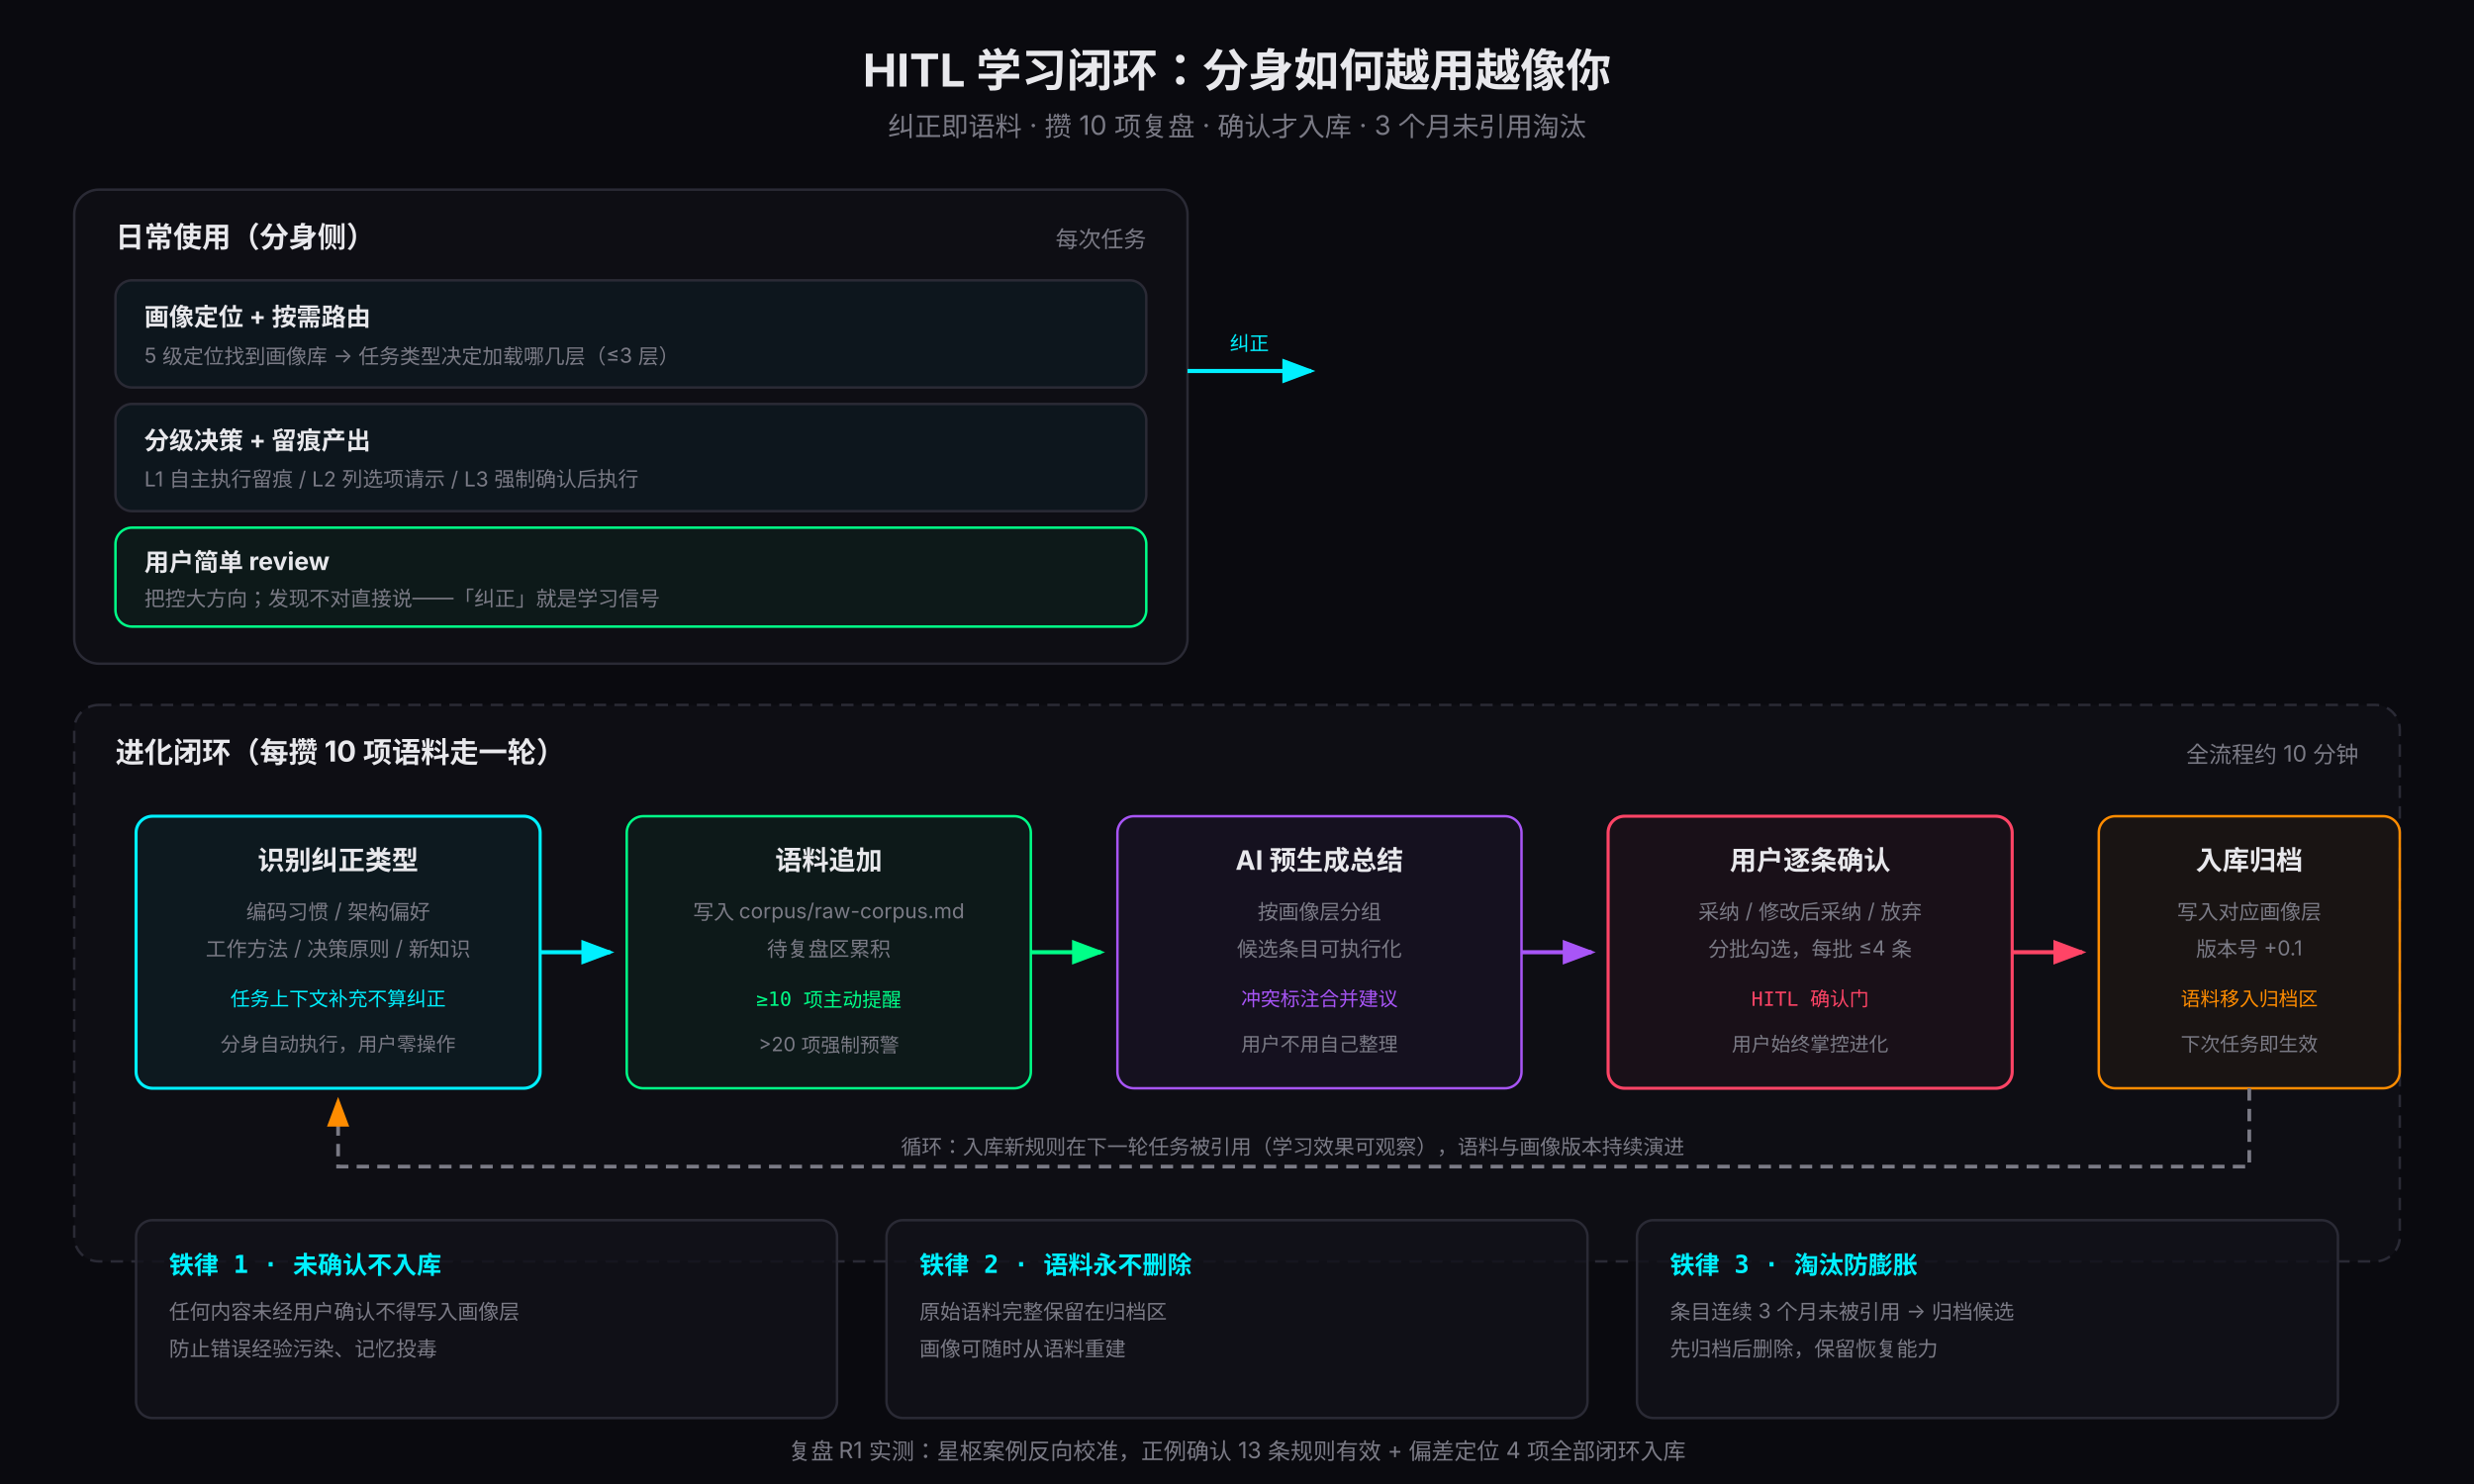
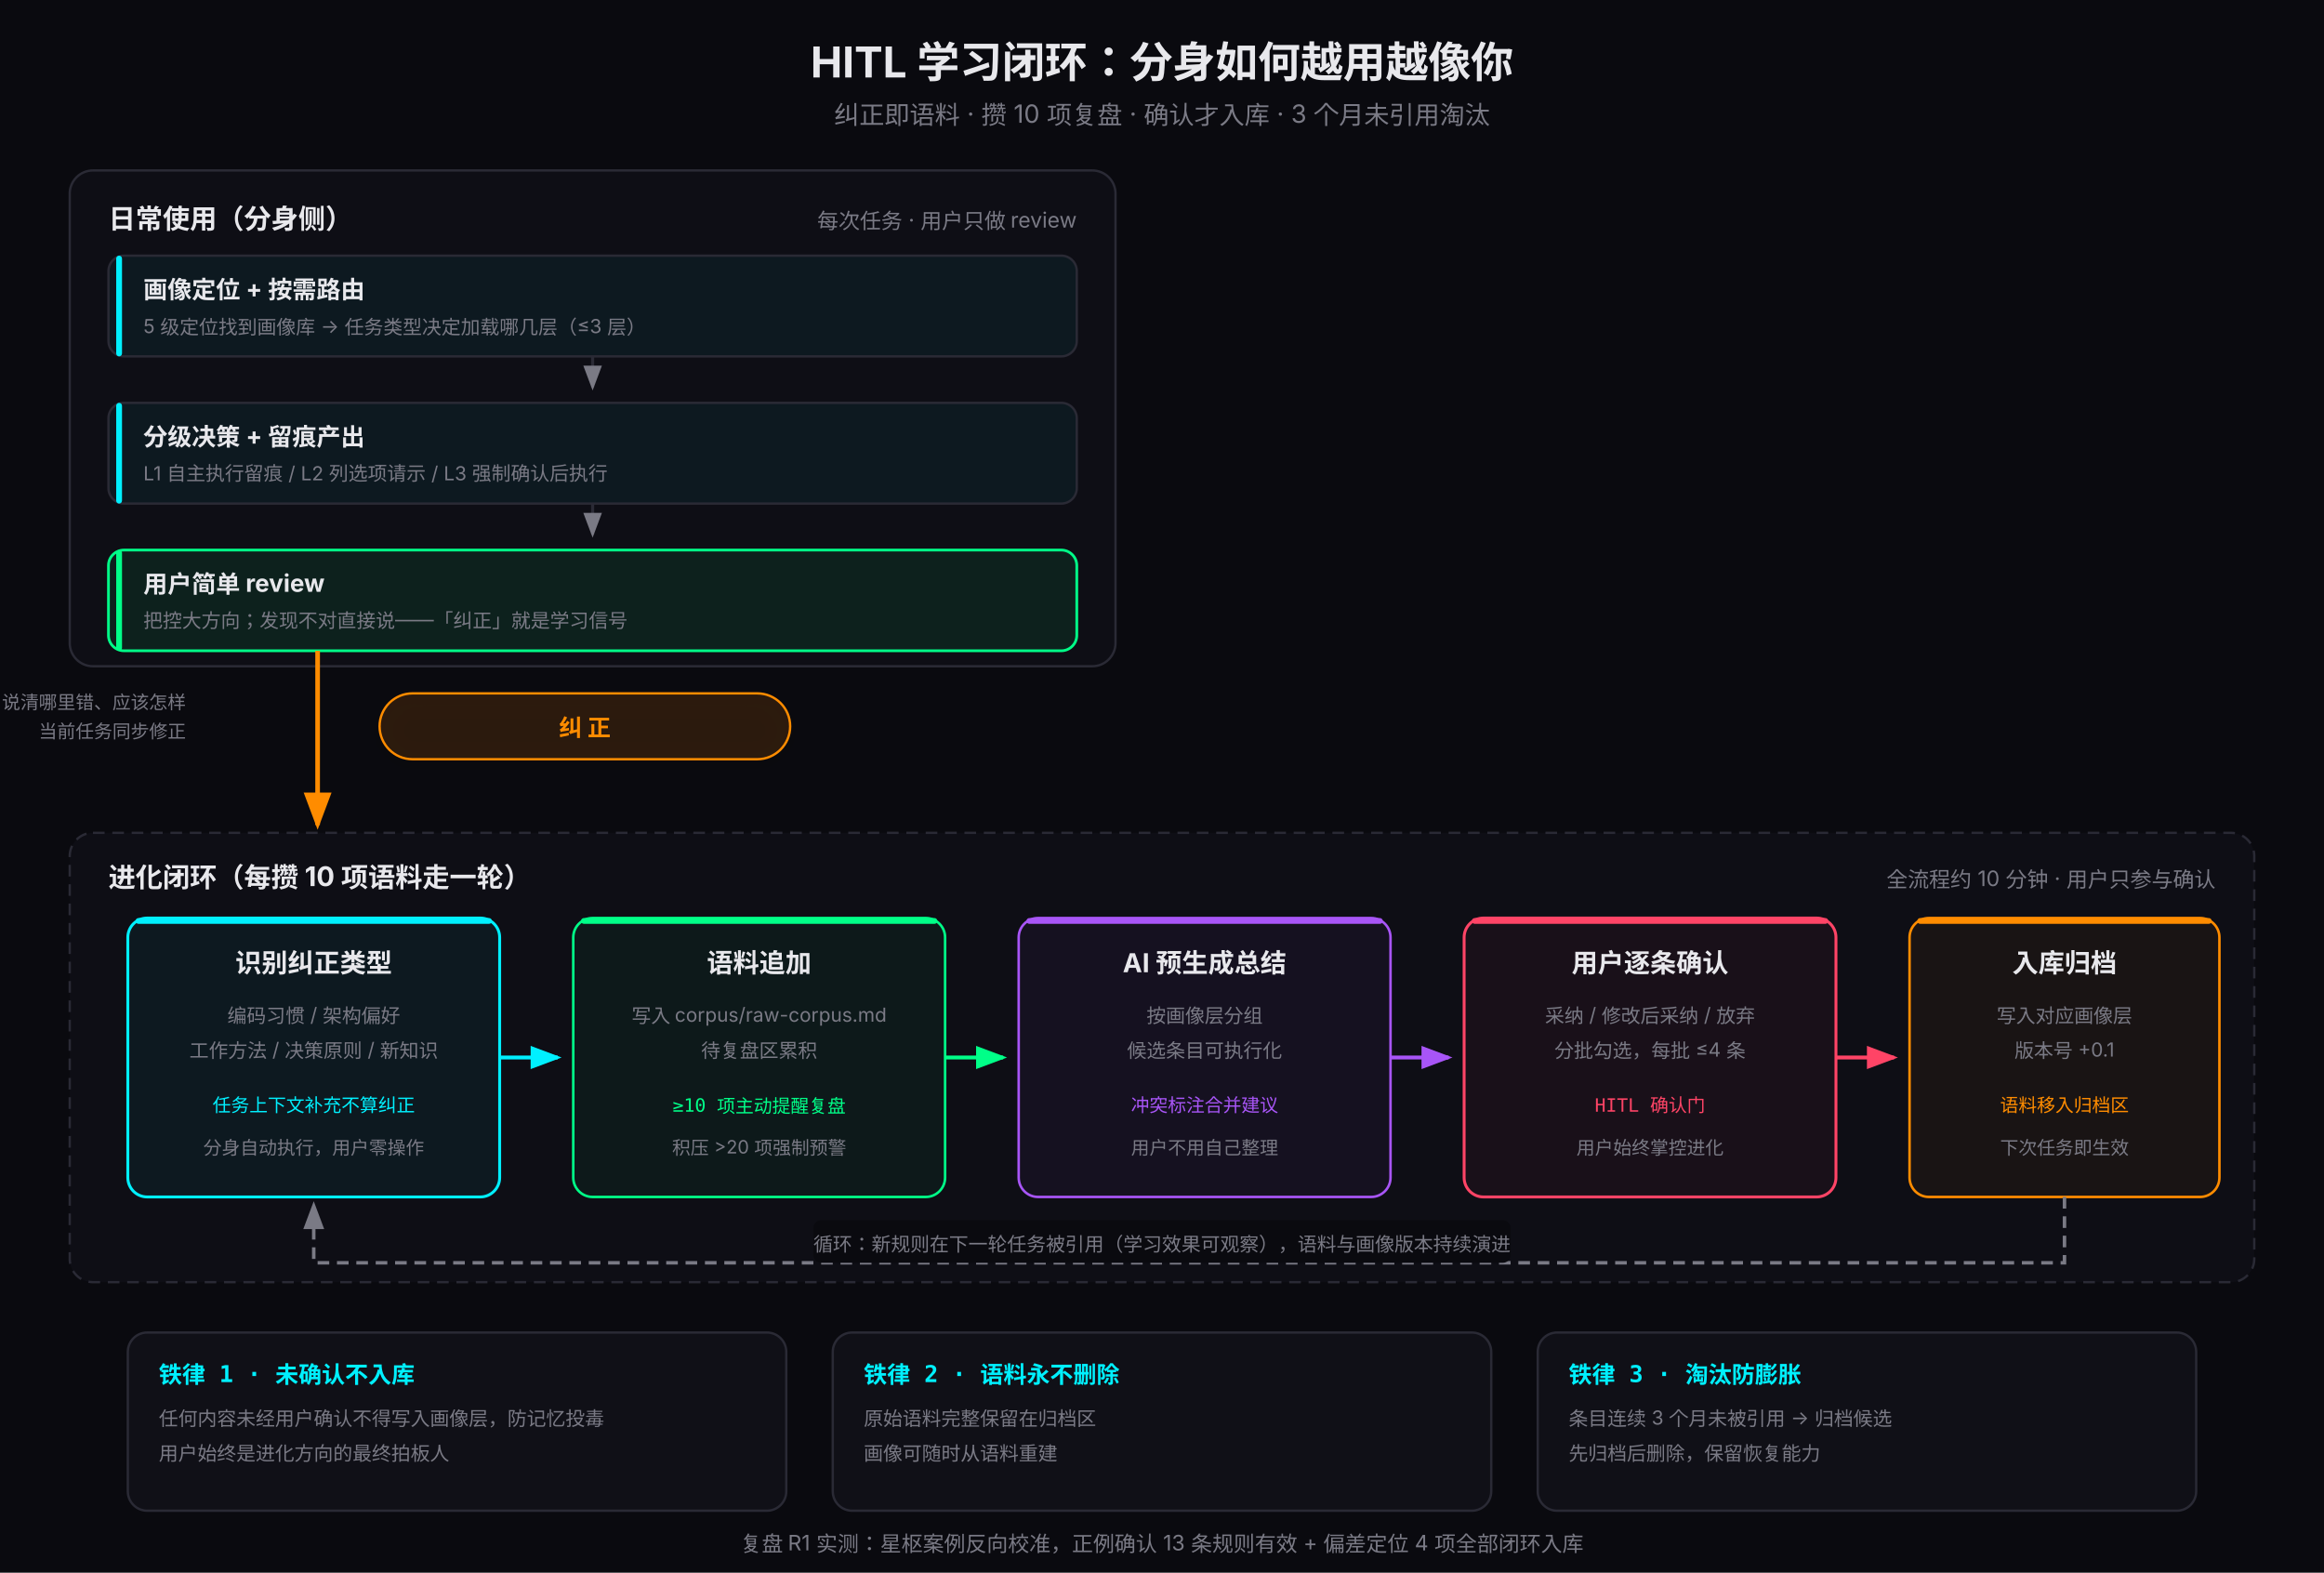
- <svg xmlns="http://www.w3.org/2000/svg" viewBox="0 0 1200 720" font-family="Inter, sans-serif">
+ <svg xmlns="http://www.w3.org/2000/svg" viewBox="0 0 1200 812" font-family="Inter, sans-serif">
  <defs>
    <marker id="l-cyan" markerWidth="8" markerHeight="6" refX="7" refY="3" orient="auto">
      <path d="M0,0 L8,3 L0,6 Z" fill="#00f0ff" />
    </marker>
    <marker id="l-green" markerWidth="8" markerHeight="6" refX="7" refY="3" orient="auto">
      <path d="M0,0 L8,3 L0,6 Z" fill="#00ff88" />
    </marker>
    <marker id="l-orange" markerWidth="8" markerHeight="6" refX="7" refY="3" orient="auto">
      <path d="M0,0 L8,3 L0,6 Z" fill="#ff8c00" />
    </marker>
    <marker id="l-purple" markerWidth="8" markerHeight="6" refX="7" refY="3" orient="auto">
      <path d="M0,0 L8,3 L0,6 Z" fill="#a855f7" />
    </marker>
    <marker id="l-red" markerWidth="8" markerHeight="6" refX="7" refY="3" orient="auto">
      <path d="M0,0 L8,3 L0,6 Z" fill="#ff4466" />
    </marker>
+     <marker id="l-gray" markerWidth="8" markerHeight="6" refX="7" refY="3" orient="auto">
+       <path d="M0,0 L8,3 L0,6 Z" fill="#7a7a85" />
+     </marker>
+     <filter id="soft" x="-20%" y="-20%" width="140%" height="140%">
+       <feDropShadow dx="0" dy="2" stdDeviation="6" flood-color="#000" flood-opacity="0.35" />
+     </filter>
  </defs>
-   <rect width="1200" height="720" fill="#0a0a0f" />
-   <text x="600" y="42" text-anchor="middle" font-size="22" fill="#e8e8ec" font-family="Inter, sans-serif" font-weight="700">HITL 学习闭环：分身如何越用越像你</text>
-   <text x="600" y="66" text-anchor="middle" font-size="13" fill="#7a7a85" font-family="Inter, sans-serif">纠正即语料 · 攒 10 项复盘 · 确认才入库 · 3 个月未引用淘汰</text>
-   <rect x="36" y="92" width="540" height="230" rx="12" fill="#12121a" fill-opacity="0.5" stroke="#2a2a35" stroke-width="1.2" />
-   <text x="56" y="120" text-anchor="start" font-size="14" fill="#e8e8ec" font-family="Inter, sans-serif" font-weight="700">日常使用（分身侧）</text>
-   <text x="556" y="120" text-anchor="end" font-size="11" fill="#7a7a85" font-family="Inter, sans-serif">每次任务</text>
-   <rect x="56" y="136" width="500" height="52" rx="8" fill="#00f0ff" fill-opacity="0.04" stroke="#2a2a35" stroke-width="1.2" />
-   <text x="70" y="158" text-anchor="start" font-size="12" fill="#e8e8ec" font-family="Inter, sans-serif" font-weight="700">画像定位 + 按需路由</text>
-   <text x="70" y="176" text-anchor="start" font-size="10" fill="#7a7a85" font-family="Inter, sans-serif">5 级定位找到画像库 → 任务类型决定加载哪几层（≤3 层）</text>
-   <rect x="56" y="196" width="500" height="52" rx="8" fill="#00f0ff" fill-opacity="0.04" stroke="#2a2a35" stroke-width="1.2" />
-   <text x="70" y="218" text-anchor="start" font-size="12" fill="#e8e8ec" font-family="Inter, sans-serif" font-weight="700">分级决策 + 留痕产出</text>
-   <text x="70" y="236" text-anchor="start" font-size="10" fill="#7a7a85" font-family="Inter, sans-serif">L1 自主执行留痕 / L2 列选项请示 / L3 强制确认后执行</text>
-   <rect x="56" y="256" width="500" height="48" rx="8" fill="#00ff88" fill-opacity="0.05" stroke="#00ff88" stroke-width="1.2" />
-   <text x="70" y="277" text-anchor="start" font-size="12" fill="#e8e8ec" font-family="Inter, sans-serif" font-weight="700">用户简单 review</text>
-   <text x="70" y="294" text-anchor="start" font-size="10" fill="#7a7a85" font-family="Inter, sans-serif">把控大方向；发现不对直接说——「纠正」就是学习信号</text>
-   <line x1="576" y1="180" x2="636" y2="180" stroke="#00f0ff" stroke-width="2" marker-end="url(#l-cyan)" />
-   <text x="606" y="170" text-anchor="middle" font-size="9.5" fill="#00f0ff" font-family="JetBrains Mono, monospace">纠正</text>
-   <rect x="36" y="342" width="1128" height="270" rx="12" fill="#12121a" fill-opacity="0.5" stroke="#2a2a35" stroke-width="1.2" stroke-dasharray="6,4" />
-   <text x="56" y="370" text-anchor="start" font-size="14" fill="#e8e8ec" font-family="Inter, sans-serif" font-weight="700">进化闭环（每攒 10 项语料走一轮）</text>
-   <text x="1144" y="370" text-anchor="end" font-size="11" fill="#7a7a85" font-family="Inter, sans-serif">全流程约 10 分钟</text>
-   <rect x="66" y="396" width="196" height="132" rx="8" fill="#00f0ff" fill-opacity="0.05" stroke="#00f0ff" stroke-width="1.5" />
-   <text x="164" y="422" text-anchor="middle" font-size="13" fill="#e8e8ec" font-family="Inter, sans-serif" font-weight="700">识别纠正类型</text>
-   <text x="164" y="446" text-anchor="middle" font-size="10" fill="#7a7a85" font-family="Inter, sans-serif">编码习惯 / 架构偏好</text>
-   <text x="164" y="464" text-anchor="middle" font-size="10" fill="#7a7a85" font-family="Inter, sans-serif">工作方法 / 决策原则 / 新知识</text>
-   <text x="164" y="488" text-anchor="middle" font-size="9.5" fill="#00f0ff" font-family="JetBrains Mono, monospace">任务上下文补充不算纠正</text>
-   <text x="164" y="510" text-anchor="middle" font-size="9.5" fill="#7a7a85" font-family="Inter, sans-serif">分身自动执行，用户零操作</text>
-   <line x1="262" y1="462" x2="296" y2="462" stroke="#00f0ff" stroke-width="2" marker-end="url(#l-cyan)" />
-   <rect x="304" y="396" width="196" height="132" rx="8" fill="#00ff88" fill-opacity="0.05" stroke="#00ff88" stroke-width="1.2" />
-   <text x="402" y="422" text-anchor="middle" font-size="13" fill="#e8e8ec" font-family="Inter, sans-serif" font-weight="700">语料追加</text>
-   <text x="402" y="446" text-anchor="middle" font-size="10" fill="#7a7a85" font-family="Inter, sans-serif">写入 corpus/raw-corpus.md</text>
-   <text x="402" y="464" text-anchor="middle" font-size="10" fill="#7a7a85" font-family="Inter, sans-serif">待复盘区累积</text>
-   <text x="402" y="488" text-anchor="middle" font-size="9.5" fill="#00ff88" font-family="JetBrains Mono, monospace">≥10 项主动提醒</text>
-   <text x="402" y="510" text-anchor="middle" font-size="9.5" fill="#7a7a85" font-family="Inter, sans-serif">&gt;20 项强制预警</text>
-   <line x1="500" y1="462" x2="534" y2="462" stroke="#00ff88" stroke-width="2" marker-end="url(#l-green)" />
-   <rect x="542" y="396" width="196" height="132" rx="8" fill="#a855f7" fill-opacity="0.05" stroke="#a855f7" stroke-width="1.2" />
-   <text x="640" y="422" text-anchor="middle" font-size="13" fill="#e8e8ec" font-family="Inter, sans-serif" font-weight="700">AI 预生成总结</text>
-   <text x="640" y="446" text-anchor="middle" font-size="10" fill="#7a7a85" font-family="Inter, sans-serif">按画像层分组</text>
-   <text x="640" y="464" text-anchor="middle" font-size="10" fill="#7a7a85" font-family="Inter, sans-serif">候选条目可执行化</text>
-   <text x="640" y="488" text-anchor="middle" font-size="9.5" fill="#a855f7" font-family="JetBrains Mono, monospace">冲突标注合并建议</text>
-   <text x="640" y="510" text-anchor="middle" font-size="9.5" fill="#7a7a85" font-family="Inter, sans-serif">用户不用自己整理</text>
-   <line x1="738" y1="462" x2="772" y2="462" stroke="#a855f7" stroke-width="2" marker-end="url(#l-purple)" />
-   <rect x="780" y="396" width="196" height="132" rx="8" fill="#ff4466" fill-opacity="0.05" stroke="#ff4466" stroke-width="1.5" />
-   <text x="878" y="422" text-anchor="middle" font-size="13" fill="#e8e8ec" font-family="Inter, sans-serif" font-weight="700">用户逐条确认</text>
-   <text x="878" y="446" text-anchor="middle" font-size="10" fill="#7a7a85" font-family="Inter, sans-serif">采纳 / 修改后采纳 / 放弃</text>
-   <text x="878" y="464" text-anchor="middle" font-size="10" fill="#7a7a85" font-family="Inter, sans-serif">分批勾选，每批 ≤4 条</text>
-   <text x="878" y="488" text-anchor="middle" font-size="9.5" fill="#ff4466" font-family="JetBrains Mono, monospace">HITL 确认门</text>
-   <text x="878" y="510" text-anchor="middle" font-size="9.5" fill="#7a7a85" font-family="Inter, sans-serif">用户始终掌控进化</text>
-   <line x1="976" y1="462" x2="1010" y2="462" stroke="#ff4466" stroke-width="2" marker-end="url(#l-red)" />
-   <rect x="1018" y="396" width="146" height="132" rx="8" fill="#ff8c00" fill-opacity="0.05" stroke="#ff8c00" stroke-width="1.2" />
-   <text x="1091" y="422" text-anchor="middle" font-size="13" fill="#e8e8ec" font-family="Inter, sans-serif" font-weight="700">入库归档</text>
-   <text x="1091" y="446" text-anchor="middle" font-size="10" fill="#7a7a85" font-family="Inter, sans-serif">写入对应画像层</text>
-   <text x="1091" y="464" text-anchor="middle" font-size="10" fill="#7a7a85" font-family="Inter, sans-serif">版本号 +0.1</text>
-   <text x="1091" y="488" text-anchor="middle" font-size="9.5" fill="#ff8c00" font-family="JetBrains Mono, monospace">语料移入归档区</text>
-   <text x="1091" y="510" text-anchor="middle" font-size="9.5" fill="#7a7a85" font-family="Inter, sans-serif">下次任务即生效</text>
-   <path d="M 1091 528 L 1091 566 L 164 566 L 164 534" fill="none" stroke="#7a7a85" stroke-width="1.8" stroke-dasharray="6,4" marker-end="url(#l-orange)" />
-   <text x="627" y="560" text-anchor="middle" font-size="10" fill="#7a7a85" font-family="Inter, sans-serif">循环：入库新规则在下一轮任务被引用（学习效果可观察），语料与画像版本持续演进</text>
-   <rect x="66" y="588" width="1098" height="0" fill="none" />
-   <rect x="66" y="592" width="340" height="96" rx="8" fill="#12121a" fill-opacity="0.8" stroke="#2a2a35" stroke-width="1.2" />
-   <text x="82" y="618" text-anchor="start" font-size="12" fill="#00f0ff" font-family="JetBrains Mono, monospace" font-weight="700">铁律 1 · 未确认不入库</text>
-   <text x="82" y="640" text-anchor="start" font-size="10" fill="#7a7a85" font-family="Inter, sans-serif">任何内容未经用户确认不得写入画像层</text>
-   <text x="82" y="658" text-anchor="start" font-size="10" fill="#7a7a85" font-family="Inter, sans-serif">防止错误经验污染、记忆投毒</text>
-   <rect x="430" y="592" width="340" height="96" rx="8" fill="#12121a" fill-opacity="0.8" stroke="#2a2a35" stroke-width="1.2" />
-   <text x="446" y="618" text-anchor="start" font-size="12" fill="#00f0ff" font-family="JetBrains Mono, monospace" font-weight="700">铁律 2 · 语料永不删除</text>
-   <text x="446" y="640" text-anchor="start" font-size="10" fill="#7a7a85" font-family="Inter, sans-serif">原始语料完整保留在归档区</text>
-   <text x="446" y="658" text-anchor="start" font-size="10" fill="#7a7a85" font-family="Inter, sans-serif">画像可随时从语料重建</text>
-   <rect x="794" y="592" width="340" height="96" rx="8" fill="#12121a" fill-opacity="0.8" stroke="#2a2a35" stroke-width="1.2" />
-   <text x="810" y="618" text-anchor="start" font-size="12" fill="#00f0ff" font-family="JetBrains Mono, monospace" font-weight="700">铁律 3 · 淘汰防膨胀</text>
-   <text x="810" y="640" text-anchor="start" font-size="10" fill="#7a7a85" font-family="Inter, sans-serif">条目连续 3 个月未被引用 → 归档候选</text>
-   <text x="810" y="658" text-anchor="start" font-size="10" fill="#7a7a85" font-family="Inter, sans-serif">先归档后删除，保留恢复能力</text>
-   <text x="600" y="708" text-anchor="middle" font-size="11" fill="#7a7a85" font-family="Inter, sans-serif">复盘 R1 实测：星枢案例反向校准，正例确认 13 条规则有效 + 偏差定位 4 项全部闭环入库</text>
+   <rect width="1200" height="812" fill="#0a0a0f" />
+   <text x="600" y="40" text-anchor="middle" font-size="22" fill="#e8e8ec" font-family="Inter, sans-serif" font-weight="700">HITL 学习闭环：分身如何越用越像你</text>
+   <text x="600" y="64" text-anchor="middle" font-size="13" fill="#7a7a85" font-family="Inter, sans-serif">纠正即语料 · 攒 10 项复盘 · 确认才入库 · 3 个月未引用淘汰</text>
+   <rect x="36" y="88" width="540" height="256" rx="12" fill="#12121a" fill-opacity="0.55" stroke="#2a2a35" stroke-width="1.2" />
+   <text x="56" y="118" text-anchor="start" font-size="14" fill="#e8e8ec" font-family="Inter, sans-serif" font-weight="700">日常使用（分身侧）</text>
+   <text x="556" y="118" text-anchor="end" font-size="11" fill="#7a7a85" font-family="Inter, sans-serif">每次任务 · 用户只做 review</text>
+   <rect x="56" y="132" width="500" height="52" rx="8" fill="#00f0ff" fill-opacity="0.05" stroke="#2a2a35" stroke-width="1.2" />
+   <rect x="60" y="132" width="3" height="52" rx="1.5" fill="#00f0ff" />
+   <text x="74" y="154" text-anchor="start" font-size="12.5" fill="#e8e8ec" font-family="Inter, sans-serif" font-weight="700">画像定位 + 按需路由</text>
+   <text x="74" y="172" text-anchor="start" font-size="10" fill="#7a7a85" font-family="Inter, sans-serif">5 级定位找到画像库 → 任务类型决定加载哪几层（≤3 层）</text>
+   <line x1="306" y1="184" x2="306" y2="200" stroke="#2a2a35" stroke-width="1.6" marker-end="url(#l-gray)" />
+   <rect x="56" y="208" width="500" height="52" rx="8" fill="#00f0ff" fill-opacity="0.05" stroke="#2a2a35" stroke-width="1.2" />
+   <rect x="60" y="208" width="3" height="52" rx="1.5" fill="#00f0ff" />
+   <text x="74" y="230" text-anchor="start" font-size="12.5" fill="#e8e8ec" font-family="Inter, sans-serif" font-weight="700">分级决策 + 留痕产出</text>
+   <text x="74" y="248" text-anchor="start" font-size="10" fill="#7a7a85" font-family="Inter, sans-serif">L1 自主执行留痕 / L2 列选项请示 / L3 强制确认后执行</text>
+   <line x1="306" y1="260" x2="306" y2="276" stroke="#2a2a35" stroke-width="1.6" marker-end="url(#l-gray)" />
+   <rect x="56" y="284" width="500" height="52" rx="8" fill="#00ff88" fill-opacity="0.08" stroke="#00ff88" stroke-width="1.4" />
+   <rect x="60" y="284" width="3" height="52" rx="1.5" fill="#00ff88" />
+   <text x="74" y="306" text-anchor="start" font-size="12.5" fill="#e8e8ec" font-family="Inter, sans-serif" font-weight="700">用户简单 review</text>
+   <text x="74" y="324" text-anchor="start" font-size="10" fill="#7a7a85" font-family="Inter, sans-serif">把控大方向；发现不对直接说——「纠正」就是学习信号</text>
+   <line x1="164" y1="336" x2="164" y2="426" stroke="#ff8c00" stroke-width="2.4" marker-end="url(#l-orange)" />
+   <g filter="url(#soft)">
+     <rect x="196" y="358" width="212" height="34" rx="17" fill="#ff8c00" fill-opacity="0.12" stroke="#ff8c00" stroke-width="1.2" />
+   </g>
+   <text x="302" y="380" text-anchor="middle" font-size="12" fill="#ff8c00" font-family="Inter, sans-serif" font-weight="700">纠 正</text>
+   <text x="96" y="366" text-anchor="end" font-size="9.5" fill="#7a7a85" font-family="Inter, sans-serif">说清哪里错、应该怎样</text>
+   <text x="96" y="381" text-anchor="end" font-size="9.5" fill="#7a7a85" font-family="Inter, sans-serif">当前任务同步修正</text>
+   <rect x="36" y="430" width="1128" height="232" rx="12" fill="#12121a" fill-opacity="0.55" stroke="#2a2a35" stroke-width="1.2" stroke-dasharray="6,4" />
+   <text x="56" y="458" text-anchor="start" font-size="14" fill="#e8e8ec" font-family="Inter, sans-serif" font-weight="700">进化闭环（每攒 10 项语料走一轮）</text>
+   <text x="1144" y="458" text-anchor="end" font-size="11" fill="#7a7a85" font-family="Inter, sans-serif">全流程约 10 分钟 · 用户只参与确认</text>
+   <rect x="66" y="474" width="192" height="144" rx="10" fill="#00f0ff" fill-opacity="0.05" stroke="#00f0ff" stroke-width="1.5" />
+   <rect x="70" y="474" width="184" height="3" rx="1.5" fill="#00f0ff" />
+   <text x="162" y="502" text-anchor="middle" font-size="13.5" fill="#e8e8ec" font-family="Inter, sans-serif" font-weight="700">识别纠正类型</text>
+   <text x="162" y="528" text-anchor="middle" font-size="10" fill="#7a7a85" font-family="Inter, sans-serif">编码习惯 / 架构偏好</text>
+   <text x="162" y="546" text-anchor="middle" font-size="10" fill="#7a7a85" font-family="Inter, sans-serif">工作方法 / 决策原则 / 新知识</text>
+   <text x="162" y="574" text-anchor="middle" font-size="9.5" fill="#00f0ff" font-family="JetBrains Mono, monospace">任务上下文补充不算纠正</text>
+   <text x="162" y="596" text-anchor="middle" font-size="9.5" fill="#7a7a85" font-family="Inter, sans-serif">分身自动执行，用户零操作</text>
+   <line x1="258" y1="546" x2="288" y2="546" stroke="#00f0ff" stroke-width="2" marker-end="url(#l-cyan)" />
+   <rect x="296" y="474" width="192" height="144" rx="10" fill="#00ff88" fill-opacity="0.05" stroke="#00ff88" stroke-width="1.3" />
+   <rect x="300" y="474" width="184" height="3" rx="1.5" fill="#00ff88" />
+   <text x="392" y="502" text-anchor="middle" font-size="13.5" fill="#e8e8ec" font-family="Inter, sans-serif" font-weight="700">语料追加</text>
+   <text x="392" y="528" text-anchor="middle" font-size="10" fill="#7a7a85" font-family="Inter, sans-serif">写入 corpus/raw-corpus.md</text>
+   <text x="392" y="546" text-anchor="middle" font-size="10" fill="#7a7a85" font-family="Inter, sans-serif">待复盘区累积</text>
+   <text x="392" y="574" text-anchor="middle" font-size="9.5" fill="#00ff88" font-family="JetBrains Mono, monospace">≥10 项主动提醒复盘</text>
+   <text x="392" y="596" text-anchor="middle" font-size="9.5" fill="#7a7a85" font-family="Inter, sans-serif">积压 &gt;20 项强制预警</text>
+   <line x1="488" y1="546" x2="518" y2="546" stroke="#00ff88" stroke-width="2" marker-end="url(#l-green)" />
+   <rect x="526" y="474" width="192" height="144" rx="10" fill="#a855f7" fill-opacity="0.05" stroke="#a855f7" stroke-width="1.3" />
+   <rect x="530" y="474" width="184" height="3" rx="1.5" fill="#a855f7" />
+   <text x="622" y="502" text-anchor="middle" font-size="13.5" fill="#e8e8ec" font-family="Inter, sans-serif" font-weight="700">AI 预生成总结</text>
+   <text x="622" y="528" text-anchor="middle" font-size="10" fill="#7a7a85" font-family="Inter, sans-serif">按画像层分组</text>
+   <text x="622" y="546" text-anchor="middle" font-size="10" fill="#7a7a85" font-family="Inter, sans-serif">候选条目可执行化</text>
+   <text x="622" y="574" text-anchor="middle" font-size="9.5" fill="#a855f7" font-family="JetBrains Mono, monospace">冲突标注合并建议</text>
+   <text x="622" y="596" text-anchor="middle" font-size="9.5" fill="#7a7a85" font-family="Inter, sans-serif">用户不用自己整理</text>
+   <line x1="718" y1="546" x2="748" y2="546" stroke="#a855f7" stroke-width="2" marker-end="url(#l-purple)" />
+   <rect x="756" y="474" width="192" height="144" rx="10" fill="#ff4466" fill-opacity="0.05" stroke="#ff4466" stroke-width="1.5" />
+   <rect x="760" y="474" width="184" height="3" rx="1.5" fill="#ff4466" />
+   <text x="852" y="502" text-anchor="middle" font-size="13.5" fill="#e8e8ec" font-family="Inter, sans-serif" font-weight="700">用户逐条确认</text>
+   <text x="852" y="528" text-anchor="middle" font-size="10" fill="#7a7a85" font-family="Inter, sans-serif">采纳 / 修改后采纳 / 放弃</text>
+   <text x="852" y="546" text-anchor="middle" font-size="10" fill="#7a7a85" font-family="Inter, sans-serif">分批勾选，每批 ≤4 条</text>
+   <text x="852" y="574" text-anchor="middle" font-size="9.5" fill="#ff4466" font-family="JetBrains Mono, monospace">HITL 确认门</text>
+   <text x="852" y="596" text-anchor="middle" font-size="9.5" fill="#7a7a85" font-family="Inter, sans-serif">用户始终掌控进化</text>
+   <line x1="948" y1="546" x2="978" y2="546" stroke="#ff4466" stroke-width="2" marker-end="url(#l-red)" />
+   <rect x="986" y="474" width="160" height="144" rx="10" fill="#ff8c00" fill-opacity="0.05" stroke="#ff8c00" stroke-width="1.3" />
+   <rect x="990" y="474" width="152" height="3" rx="1.5" fill="#ff8c00" />
+   <text x="1066" y="502" text-anchor="middle" font-size="13.5" fill="#e8e8ec" font-family="Inter, sans-serif" font-weight="700">入库归档</text>
+   <text x="1066" y="528" text-anchor="middle" font-size="10" fill="#7a7a85" font-family="Inter, sans-serif">写入对应画像层</text>
+   <text x="1066" y="546" text-anchor="middle" font-size="10" fill="#7a7a85" font-family="Inter, sans-serif">版本号 +0.1</text>
+   <text x="1066" y="574" text-anchor="middle" font-size="9.5" fill="#ff8c00" font-family="JetBrains Mono, monospace">语料移入归档区</text>
+   <text x="1066" y="596" text-anchor="middle" font-size="9.5" fill="#7a7a85" font-family="Inter, sans-serif">下次任务即生效</text>
+   <path d="M 1066 618 L 1066 652 L 162 652 L 162 622" fill="none" stroke="#7a7a85" stroke-width="1.8" stroke-dasharray="6,4" marker-end="url(#l-gray)" />
+   <rect x="420" y="630" width="360" height="22" rx="4" fill="#0a0a0f" />
+   <text x="600" y="646" text-anchor="middle" font-size="10" fill="#7a7a85" font-family="Inter, sans-serif">循环：新规则在下一轮任务被引用（学习效果可观察），语料与画像版本持续演进</text>
+   <rect x="66" y="688" width="340" height="92" rx="10" fill="#12121a" fill-opacity="0.8" stroke="#2a2a35" stroke-width="1.2" />
+   <text x="82" y="714" text-anchor="start" font-size="12" fill="#00f0ff" font-family="JetBrains Mono, monospace" font-weight="700">铁律 1 · 未确认不入库</text>
+   <text x="82" y="736" text-anchor="start" font-size="10" fill="#7a7a85" font-family="Inter, sans-serif">任何内容未经用户确认不得写入画像层，防记忆投毒</text>
+   <text x="82" y="754" text-anchor="start" font-size="10" fill="#7a7a85" font-family="Inter, sans-serif">用户始终是进化方向的最终拍板人</text>
+   <rect x="430" y="688" width="340" height="92" rx="10" fill="#12121a" fill-opacity="0.8" stroke="#2a2a35" stroke-width="1.2" />
+   <text x="446" y="714" text-anchor="start" font-size="12" fill="#00f0ff" font-family="JetBrains Mono, monospace" font-weight="700">铁律 2 · 语料永不删除</text>
+   <text x="446" y="736" text-anchor="start" font-size="10" fill="#7a7a85" font-family="Inter, sans-serif">原始语料完整保留在归档区</text>
+   <text x="446" y="754" text-anchor="start" font-size="10" fill="#7a7a85" font-family="Inter, sans-serif">画像可随时从语料重建</text>
+   <rect x="794" y="688" width="340" height="92" rx="10" fill="#12121a" fill-opacity="0.8" stroke="#2a2a35" stroke-width="1.2" />
+   <text x="810" y="714" text-anchor="start" font-size="12" fill="#00f0ff" font-family="JetBrains Mono, monospace" font-weight="700">铁律 3 · 淘汰防膨胀</text>
+   <text x="810" y="736" text-anchor="start" font-size="10" fill="#7a7a85" font-family="Inter, sans-serif">条目连续 3 个月未被引用 → 归档候选</text>
+   <text x="810" y="754" text-anchor="start" font-size="10" fill="#7a7a85" font-family="Inter, sans-serif">先归档后删除，保留恢复能力</text>
+   <text x="600" y="801" text-anchor="middle" font-size="11" fill="#7a7a85" font-family="Inter, sans-serif">复盘 R1 实测：星枢案例反向校准，正例确认 13 条规则有效 + 偏差定位 4 项全部闭环入库</text>
</svg>
